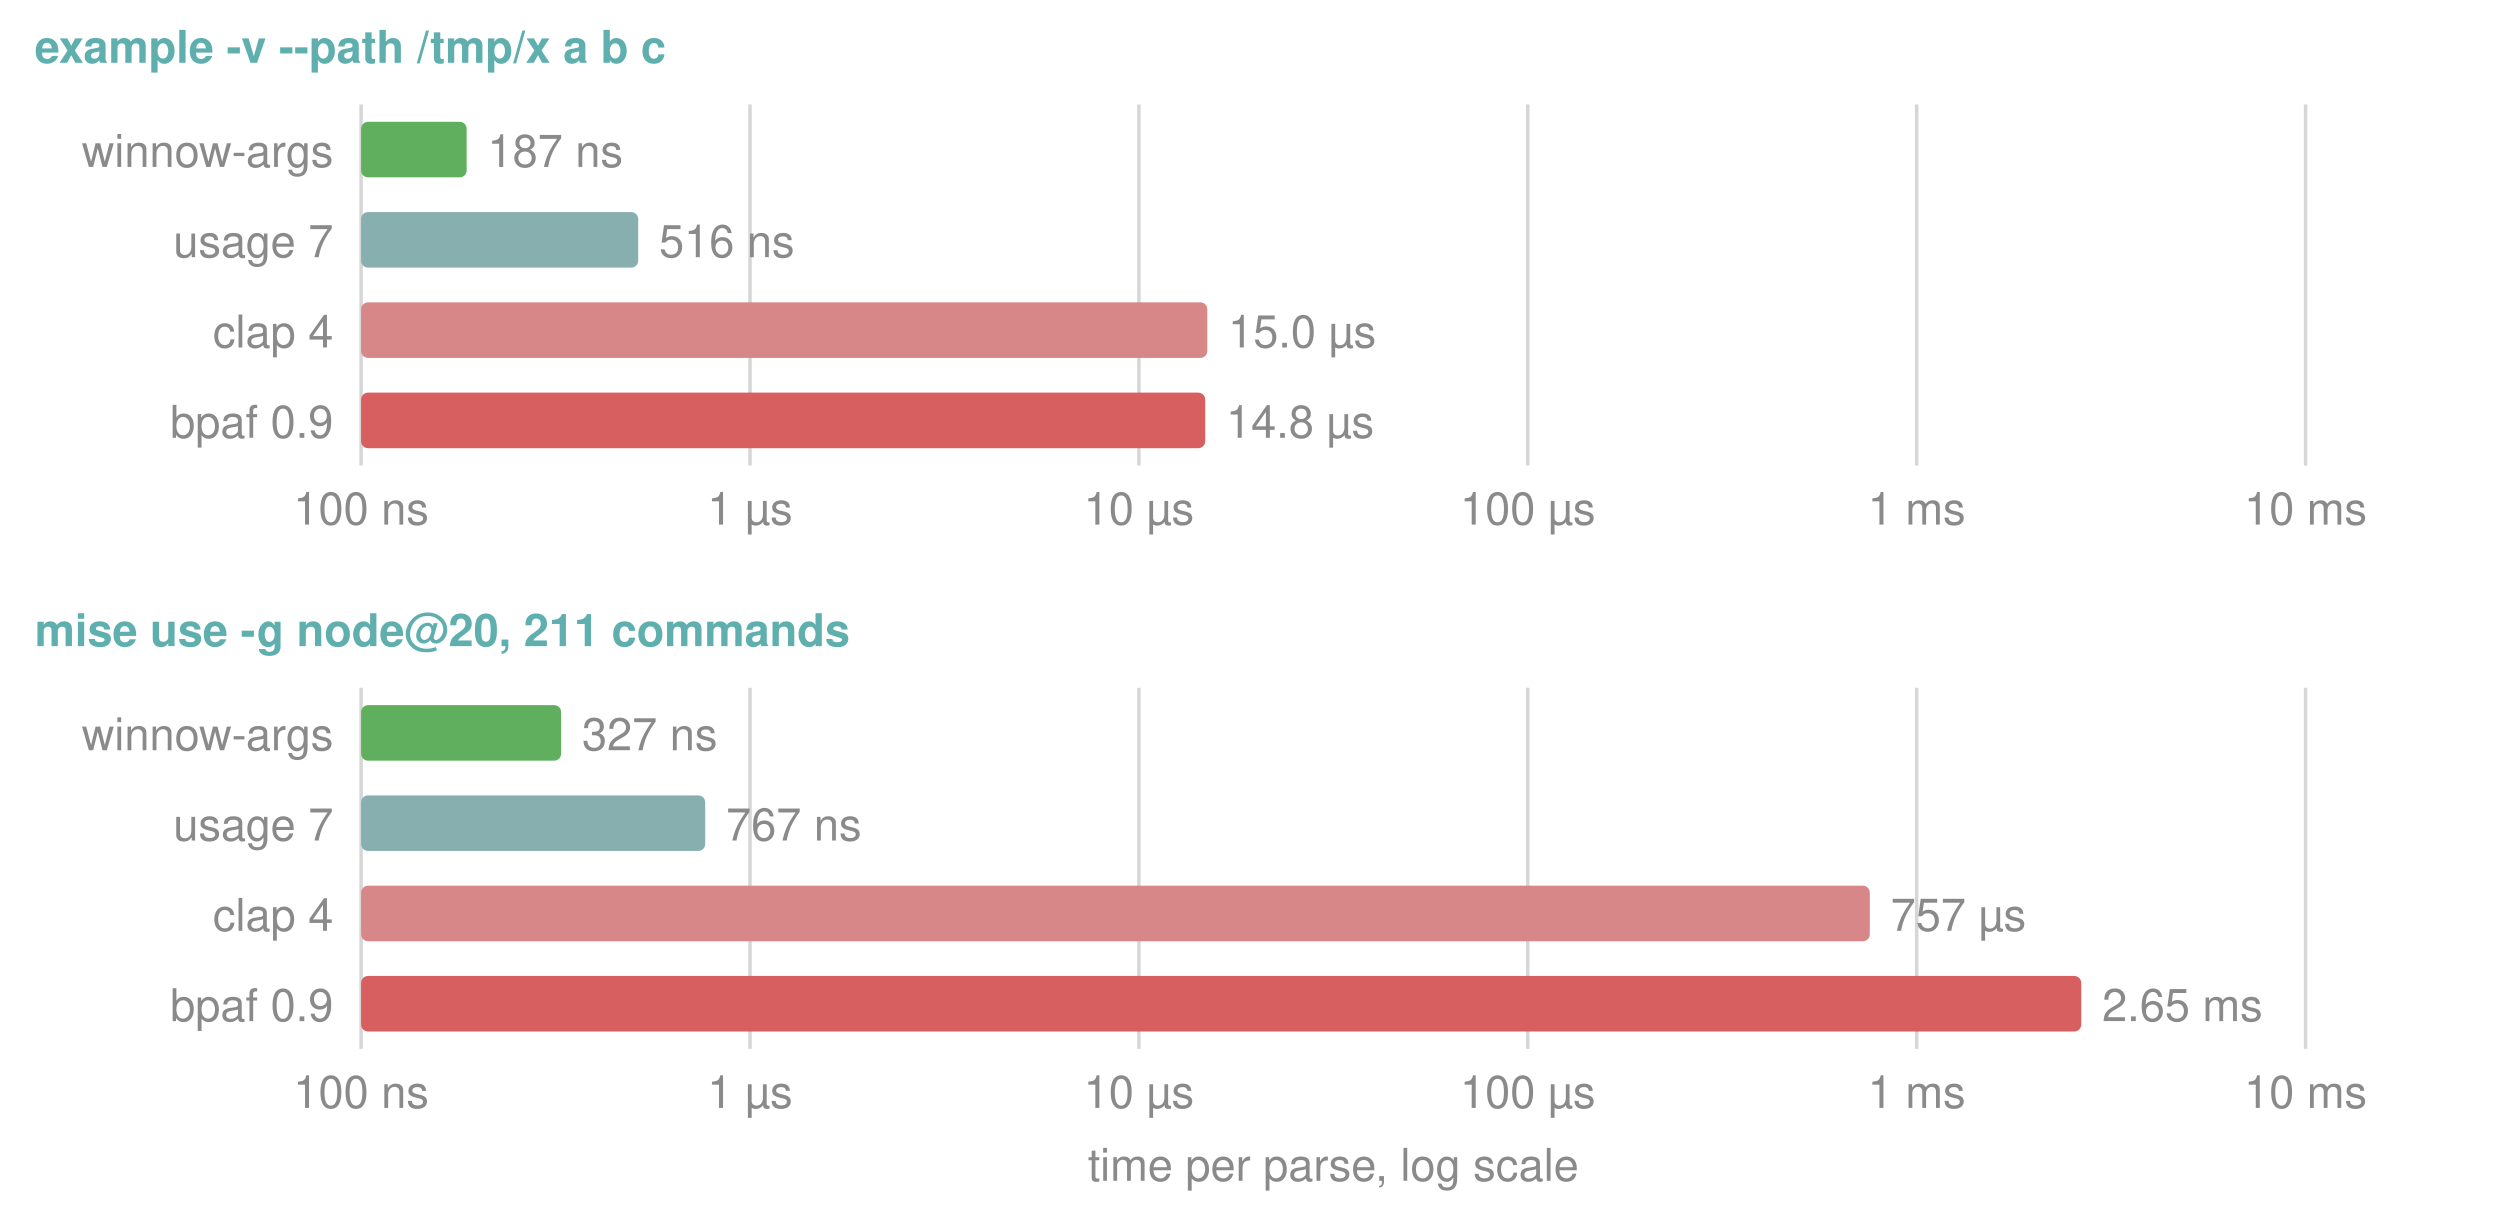
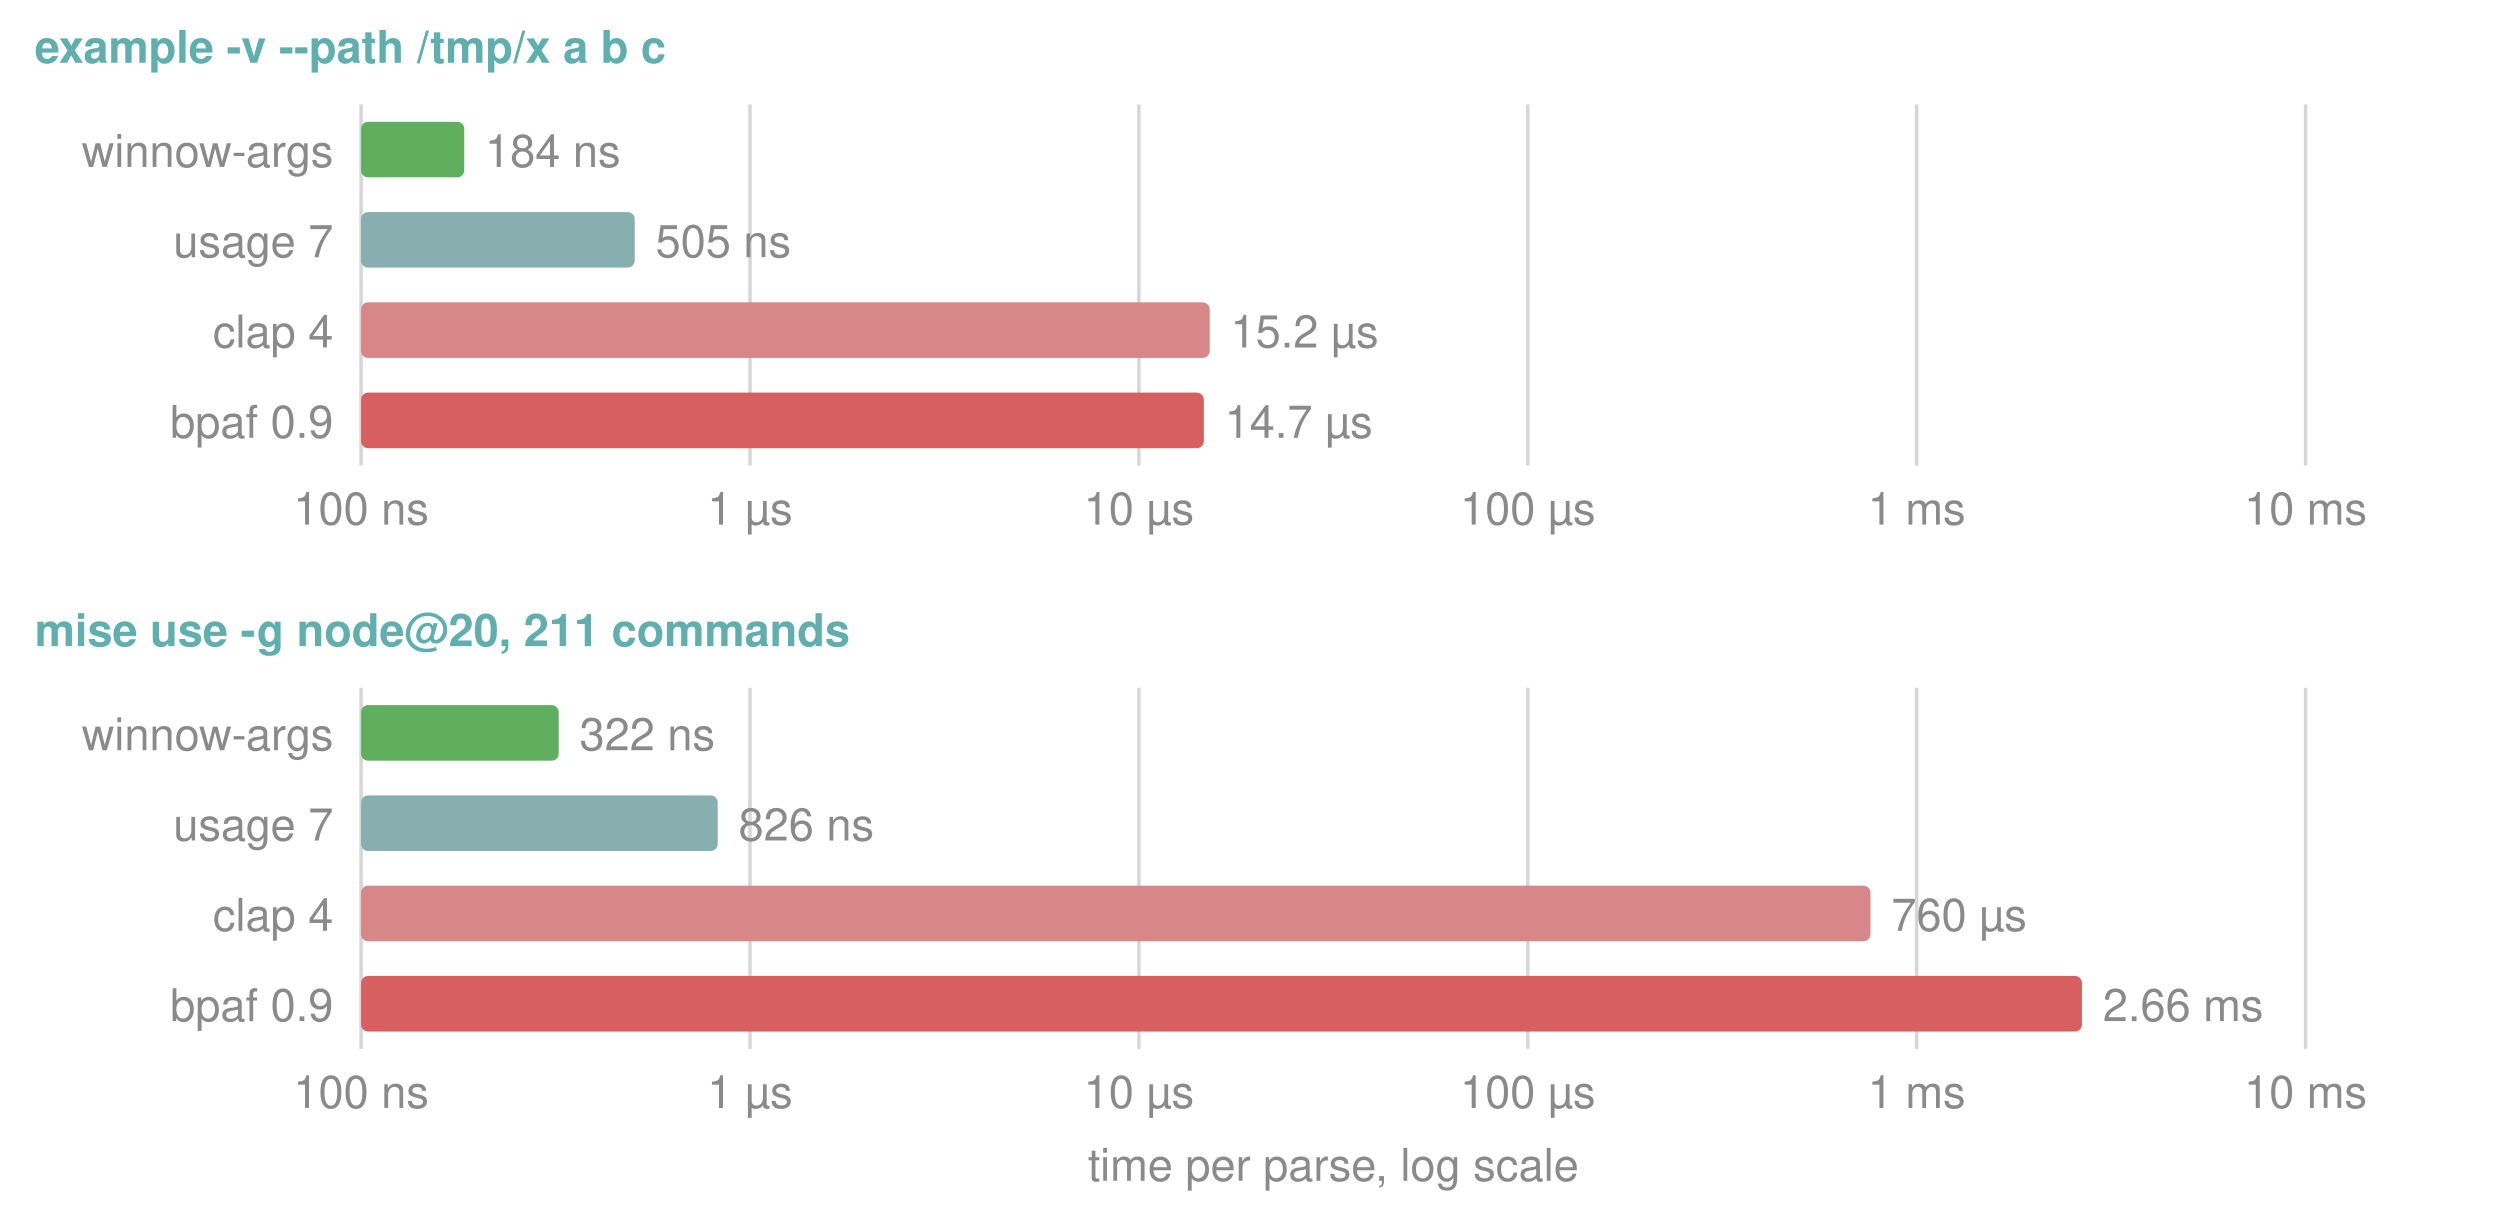
<svg xmlns="http://www.w3.org/2000/svg" width="1024" height="498" viewBox="0 0 720 350" role="img" aria-label="Time per parse: winnow-args against usage, clap and bpaf.">
  <rect width="720" height="350" fill="none" />
  <text x="10.0" y="18" font-family="ui-sans-serif,system-ui,Segoe UI,Helvetica,Arial,sans-serif" font-size="13" fill="#5fafaf" text-anchor="start" font-weight="600">example -v --path /tmp/x a b c</text>
  <line x1="104" y1="30" x2="104" y2="134" stroke="#8a8a8a" stroke-opacity="0.35" stroke-width="1" />
  <text x="104.0" y="151" font-family="ui-sans-serif,system-ui,Segoe UI,Helvetica,Arial,sans-serif" font-size="13" fill="#8a8a8a" text-anchor="middle">100 ns</text>
  <line x1="216" y1="30" x2="216" y2="134" stroke="#8a8a8a" stroke-opacity="0.35" stroke-width="1" />
  <text x="216.0" y="151" font-family="ui-sans-serif,system-ui,Segoe UI,Helvetica,Arial,sans-serif" font-size="13" fill="#8a8a8a" text-anchor="middle">1 µs</text>
  <line x1="328" y1="30" x2="328" y2="134" stroke="#8a8a8a" stroke-opacity="0.35" stroke-width="1" />
  <text x="328.0" y="151" font-family="ui-sans-serif,system-ui,Segoe UI,Helvetica,Arial,sans-serif" font-size="13" fill="#8a8a8a" text-anchor="middle">10 µs</text>
  <line x1="440" y1="30" x2="440" y2="134" stroke="#8a8a8a" stroke-opacity="0.35" stroke-width="1" />
  <text x="440.0" y="151" font-family="ui-sans-serif,system-ui,Segoe UI,Helvetica,Arial,sans-serif" font-size="13" fill="#8a8a8a" text-anchor="middle">100 µs</text>
  <line x1="552" y1="30" x2="552" y2="134" stroke="#8a8a8a" stroke-opacity="0.35" stroke-width="1" />
  <text x="552.0" y="151" font-family="ui-sans-serif,system-ui,Segoe UI,Helvetica,Arial,sans-serif" font-size="13" fill="#8a8a8a" text-anchor="middle">1 ms</text>
  <line x1="664" y1="30" x2="664" y2="134" stroke="#8a8a8a" stroke-opacity="0.35" stroke-width="1" />
  <text x="664.0" y="151" font-family="ui-sans-serif,system-ui,Segoe UI,Helvetica,Arial,sans-serif" font-size="13" fill="#8a8a8a" text-anchor="middle">10 ms</text>
  <text x="96.0" y="48" font-family="ui-sans-serif,system-ui,Segoe UI,Helvetica,Arial,sans-serif" font-size="13" fill="#8a8a8a" text-anchor="end">winnow-args</text>
-   <rect x="104" y="35" width="30.4" height="16" rx="2" fill="#5faf5f" />
-   <text x="140.4" y="48" font-family="ui-sans-serif,system-ui,Segoe UI,Helvetica,Arial,sans-serif" font-size="13" fill="#8a8a8a" text-anchor="start">187 ns</text>
+   <rect x="104" y="35" width="29.7" height="16" rx="2" fill="#5faf5f" />
+   <text x="139.7" y="48" font-family="ui-sans-serif,system-ui,Segoe UI,Helvetica,Arial,sans-serif" font-size="13" fill="#8a8a8a" text-anchor="start">184 ns</text>
  <text x="96.0" y="74" font-family="ui-sans-serif,system-ui,Segoe UI,Helvetica,Arial,sans-serif" font-size="13" fill="#8a8a8a" text-anchor="end">usage 7</text>
-   <rect x="104" y="61" width="79.8" height="16" rx="2" fill="#87afaf" />
-   <text x="189.8" y="74" font-family="ui-sans-serif,system-ui,Segoe UI,Helvetica,Arial,sans-serif" font-size="13" fill="#8a8a8a" text-anchor="start">516 ns</text>
+   <rect x="104" y="61" width="78.8" height="16" rx="2" fill="#87afaf" />
+   <text x="188.8" y="74" font-family="ui-sans-serif,system-ui,Segoe UI,Helvetica,Arial,sans-serif" font-size="13" fill="#8a8a8a" text-anchor="start">505 ns</text>
  <text x="96.0" y="100" font-family="ui-sans-serif,system-ui,Segoe UI,Helvetica,Arial,sans-serif" font-size="13" fill="#8a8a8a" text-anchor="end">clap 4</text>
-   <rect x="104" y="87" width="243.7" height="16" rx="2" fill="#d78787" />
-   <text x="353.7" y="100" font-family="ui-sans-serif,system-ui,Segoe UI,Helvetica,Arial,sans-serif" font-size="13" fill="#8a8a8a" text-anchor="start">15.0 µs</text>
+   <rect x="104" y="87" width="244.4" height="16" rx="2" fill="#d78787" />
+   <text x="354.4" y="100" font-family="ui-sans-serif,system-ui,Segoe UI,Helvetica,Arial,sans-serif" font-size="13" fill="#8a8a8a" text-anchor="start">15.2 µs</text>
  <text x="96.0" y="126" font-family="ui-sans-serif,system-ui,Segoe UI,Helvetica,Arial,sans-serif" font-size="13" fill="#8a8a8a" text-anchor="end">bpaf 0.9</text>
-   <rect x="104" y="113" width="243.1" height="16" rx="2" fill="#d75f5f" />
-   <text x="353.1" y="126" font-family="ui-sans-serif,system-ui,Segoe UI,Helvetica,Arial,sans-serif" font-size="13" fill="#8a8a8a" text-anchor="start">14.8 µs</text>
+   <rect x="104" y="113" width="242.7" height="16" rx="2" fill="#d75f5f" />
+   <text x="352.7" y="126" font-family="ui-sans-serif,system-ui,Segoe UI,Helvetica,Arial,sans-serif" font-size="13" fill="#8a8a8a" text-anchor="start">14.7 µs</text>
  <text x="10.0" y="186" font-family="ui-sans-serif,system-ui,Segoe UI,Helvetica,Arial,sans-serif" font-size="13" fill="#5fafaf" text-anchor="start" font-weight="600">mise use -g node@20, 211 commands</text>
  <line x1="104" y1="198" x2="104" y2="302" stroke="#8a8a8a" stroke-opacity="0.35" stroke-width="1" />
  <text x="104.0" y="319" font-family="ui-sans-serif,system-ui,Segoe UI,Helvetica,Arial,sans-serif" font-size="13" fill="#8a8a8a" text-anchor="middle">100 ns</text>
  <line x1="216" y1="198" x2="216" y2="302" stroke="#8a8a8a" stroke-opacity="0.35" stroke-width="1" />
  <text x="216.0" y="319" font-family="ui-sans-serif,system-ui,Segoe UI,Helvetica,Arial,sans-serif" font-size="13" fill="#8a8a8a" text-anchor="middle">1 µs</text>
  <line x1="328" y1="198" x2="328" y2="302" stroke="#8a8a8a" stroke-opacity="0.35" stroke-width="1" />
  <text x="328.0" y="319" font-family="ui-sans-serif,system-ui,Segoe UI,Helvetica,Arial,sans-serif" font-size="13" fill="#8a8a8a" text-anchor="middle">10 µs</text>
  <line x1="440" y1="198" x2="440" y2="302" stroke="#8a8a8a" stroke-opacity="0.35" stroke-width="1" />
  <text x="440.0" y="319" font-family="ui-sans-serif,system-ui,Segoe UI,Helvetica,Arial,sans-serif" font-size="13" fill="#8a8a8a" text-anchor="middle">100 µs</text>
  <line x1="552" y1="198" x2="552" y2="302" stroke="#8a8a8a" stroke-opacity="0.35" stroke-width="1" />
  <text x="552.0" y="319" font-family="ui-sans-serif,system-ui,Segoe UI,Helvetica,Arial,sans-serif" font-size="13" fill="#8a8a8a" text-anchor="middle">1 ms</text>
  <line x1="664" y1="198" x2="664" y2="302" stroke="#8a8a8a" stroke-opacity="0.35" stroke-width="1" />
  <text x="664.0" y="319" font-family="ui-sans-serif,system-ui,Segoe UI,Helvetica,Arial,sans-serif" font-size="13" fill="#8a8a8a" text-anchor="middle">10 ms</text>
  <text x="96.0" y="216" font-family="ui-sans-serif,system-ui,Segoe UI,Helvetica,Arial,sans-serif" font-size="13" fill="#8a8a8a" text-anchor="end">winnow-args</text>
-   <rect x="104" y="203" width="57.6" height="16" rx="2" fill="#5faf5f" />
-   <text x="167.6" y="216" font-family="ui-sans-serif,system-ui,Segoe UI,Helvetica,Arial,sans-serif" font-size="13" fill="#8a8a8a" text-anchor="start">327 ns</text>
+   <rect x="104" y="203" width="56.9" height="16" rx="2" fill="#5faf5f" />
+   <text x="166.9" y="216" font-family="ui-sans-serif,system-ui,Segoe UI,Helvetica,Arial,sans-serif" font-size="13" fill="#8a8a8a" text-anchor="start">322 ns</text>
  <text x="96.0" y="242" font-family="ui-sans-serif,system-ui,Segoe UI,Helvetica,Arial,sans-serif" font-size="13" fill="#8a8a8a" text-anchor="end">usage 7</text>
-   <rect x="104" y="229" width="99.1" height="16" rx="2" fill="#87afaf" />
-   <text x="209.1" y="242" font-family="ui-sans-serif,system-ui,Segoe UI,Helvetica,Arial,sans-serif" font-size="13" fill="#8a8a8a" text-anchor="start">767 ns</text>
+   <rect x="104" y="229" width="102.7" height="16" rx="2" fill="#87afaf" />
+   <text x="212.7" y="242" font-family="ui-sans-serif,system-ui,Segoe UI,Helvetica,Arial,sans-serif" font-size="13" fill="#8a8a8a" text-anchor="start">826 ns</text>
  <text x="96.0" y="268" font-family="ui-sans-serif,system-ui,Segoe UI,Helvetica,Arial,sans-serif" font-size="13" fill="#8a8a8a" text-anchor="end">clap 4</text>
-   <rect x="104" y="255" width="434.5" height="16" rx="2" fill="#d78787" />
-   <text x="544.5" y="268" font-family="ui-sans-serif,system-ui,Segoe UI,Helvetica,Arial,sans-serif" font-size="13" fill="#8a8a8a" text-anchor="start">757 µs</text>
+   <rect x="104" y="255" width="434.7" height="16" rx="2" fill="#d78787" />
+   <text x="544.7" y="268" font-family="ui-sans-serif,system-ui,Segoe UI,Helvetica,Arial,sans-serif" font-size="13" fill="#8a8a8a" text-anchor="start">760 µs</text>
  <text x="96.0" y="294" font-family="ui-sans-serif,system-ui,Segoe UI,Helvetica,Arial,sans-serif" font-size="13" fill="#8a8a8a" text-anchor="end">bpaf 0.9</text>
-   <rect x="104" y="281" width="495.4" height="16" rx="2" fill="#d75f5f" />
-   <text x="605.4" y="294" font-family="ui-sans-serif,system-ui,Segoe UI,Helvetica,Arial,sans-serif" font-size="13" fill="#8a8a8a" text-anchor="start">2.65 ms</text>
+   <rect x="104" y="281" width="495.6" height="16" rx="2" fill="#d75f5f" />
+   <text x="605.6" y="294" font-family="ui-sans-serif,system-ui,Segoe UI,Helvetica,Arial,sans-serif" font-size="13" fill="#8a8a8a" text-anchor="start">2.66 ms</text>
  <text x="384.0" y="340" font-family="ui-sans-serif,system-ui,Segoe UI,Helvetica,Arial,sans-serif" font-size="13" fill="#8a8a8a" text-anchor="middle">time per parse, log scale</text>
</svg>
